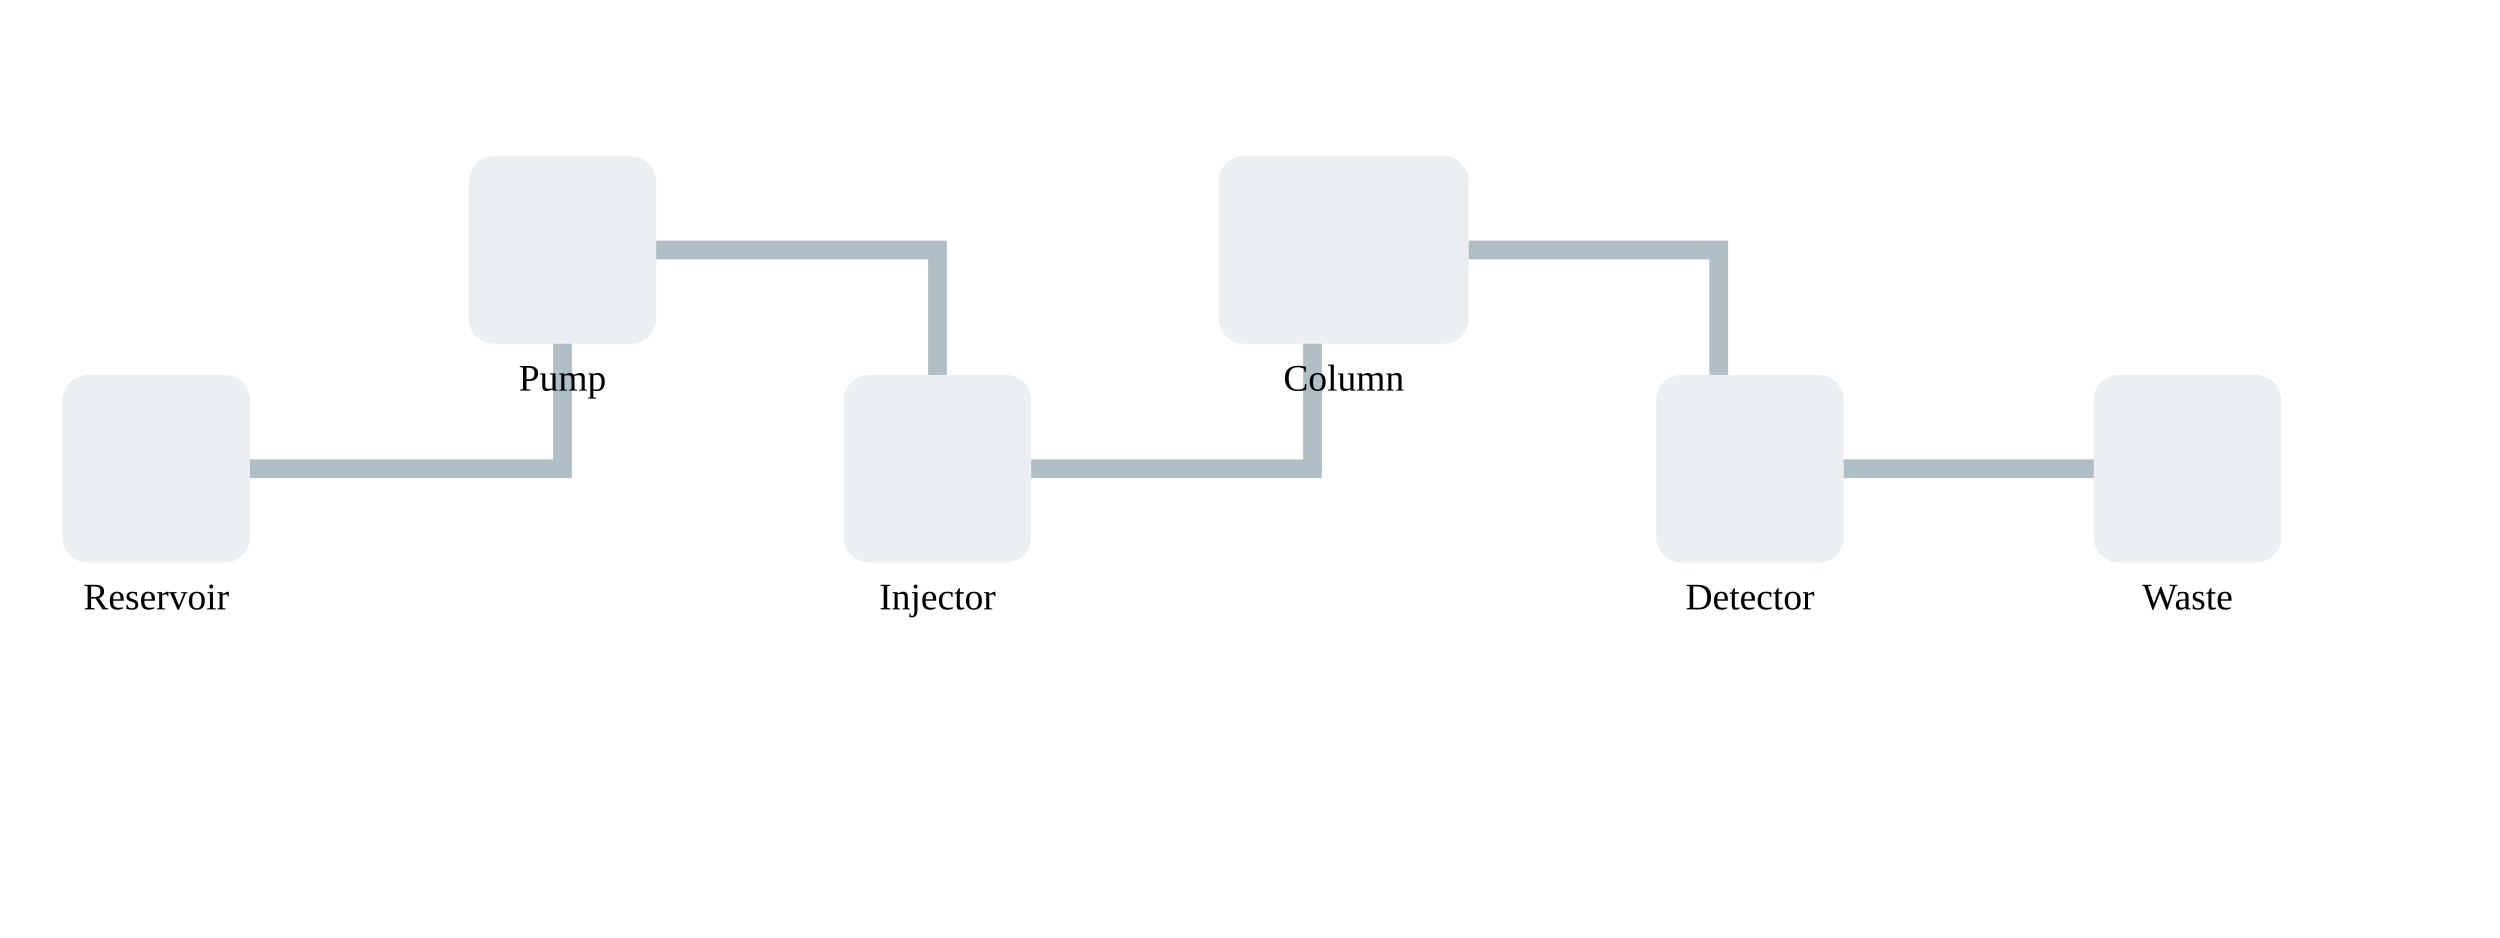
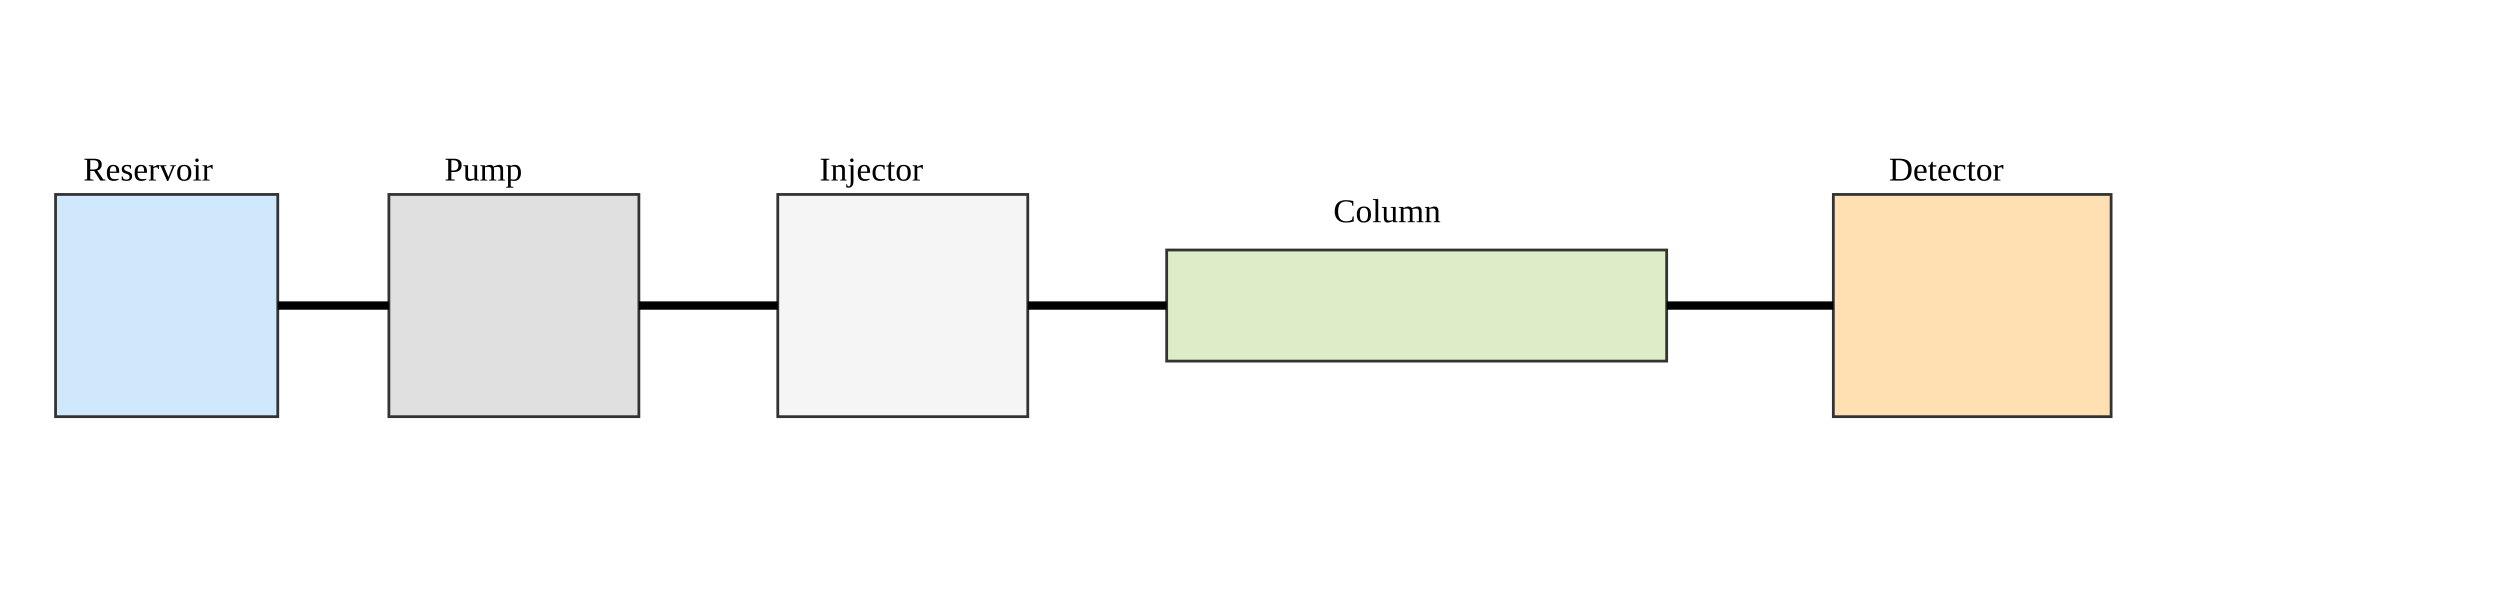
- <svg xmlns="http://www.w3.org/2000/svg" id="hplcDiagram" viewBox="0 0 800 300" width="100%" height="220">
-   <path id="flowPath" d="M50 150 H180 V80 H300 V150 H420 V80 H550 V150 H700" fill="none" stroke="#b0bec5" stroke-width="6" stroke-linecap="round" />
-   <rect x="20" y="120" width="60" height="60" rx="8" fill="#eceff1" />
-   <text x="50" y="195" text-anchor="middle" font-size="12">Reservoir</text>
-   <rect x="150" y="50" width="60" height="60" rx="8" fill="#eceff1" />
-   <text x="180" y="125" text-anchor="middle" font-size="12">Pump</text>
-   <rect x="270" y="120" width="60" height="60" rx="8" fill="#eceff1" />
-   <text x="300" y="195" text-anchor="middle" font-size="12">Injector</text>
-   <rect x="390" y="50" width="80" height="60" rx="8" fill="#eceff1" />
-   <text x="430" y="125" text-anchor="middle" font-size="12">Column</text>
-   <rect x="530" y="120" width="60" height="60" rx="8" fill="#eceff1" />
-   <text x="560" y="195" text-anchor="middle" font-size="12">Detector</text>
-   <rect x="670" y="120" width="60" height="60" rx="8" fill="#eceff1" />
-   <text x="700" y="195" text-anchor="middle" font-size="12">Waste</text>
-   <circle id="flowDot" r="6" fill="#2196f3" opacity="0" />
-   <circle id="sampleDot" r="7" fill="#e91e63" opacity="0" />
+ <svg xmlns="http://www.w3.org/2000/svg" viewBox="0 0 900 220">
+   <rect x="20" y="70" width="80" height="80" fill="#cfe8fc" stroke="#333" />
+   <text x="30" y="65" font-size="12">Reservoir</text>
+   <rect id="pumpBox" x="140" y="70" width="90" height="80" fill="#e0e0e0" stroke="#333" />
+   <text x="160" y="65" font-size="12">Pump</text>
+   <rect id="injectorBox" x="280" y="70" width="90" height="80" fill="#f5f5f5" stroke="#333" />
+   <text x="295" y="65" font-size="12">Injector</text>
+   <rect x="420" y="90" width="180" height="40" fill="#dcedc8" stroke="#333" />
+   <text x="480" y="80" font-size="12">Column</text>
+   <rect x="660" y="70" width="100" height="80" fill="#ffe0b2" stroke="#333" />
+   <text x="680" y="65" font-size="12">Detector</text>
+   <line x1="100" y1="110" x2="140" y2="110" stroke="#000" stroke-width="3" />
+   <line x1="230" y1="110" x2="280" y2="110" stroke="#000" stroke-width="3" />
+   <line x1="370" y1="110" x2="420" y2="110" stroke="#000" stroke-width="3" />
+   <line x1="600" y1="110" x2="660" y2="110" stroke="#000" stroke-width="3" />
+   <circle id="flowDot" cx="100" cy="110" r="6" fill="#1565c0" opacity="0" />
</svg>
